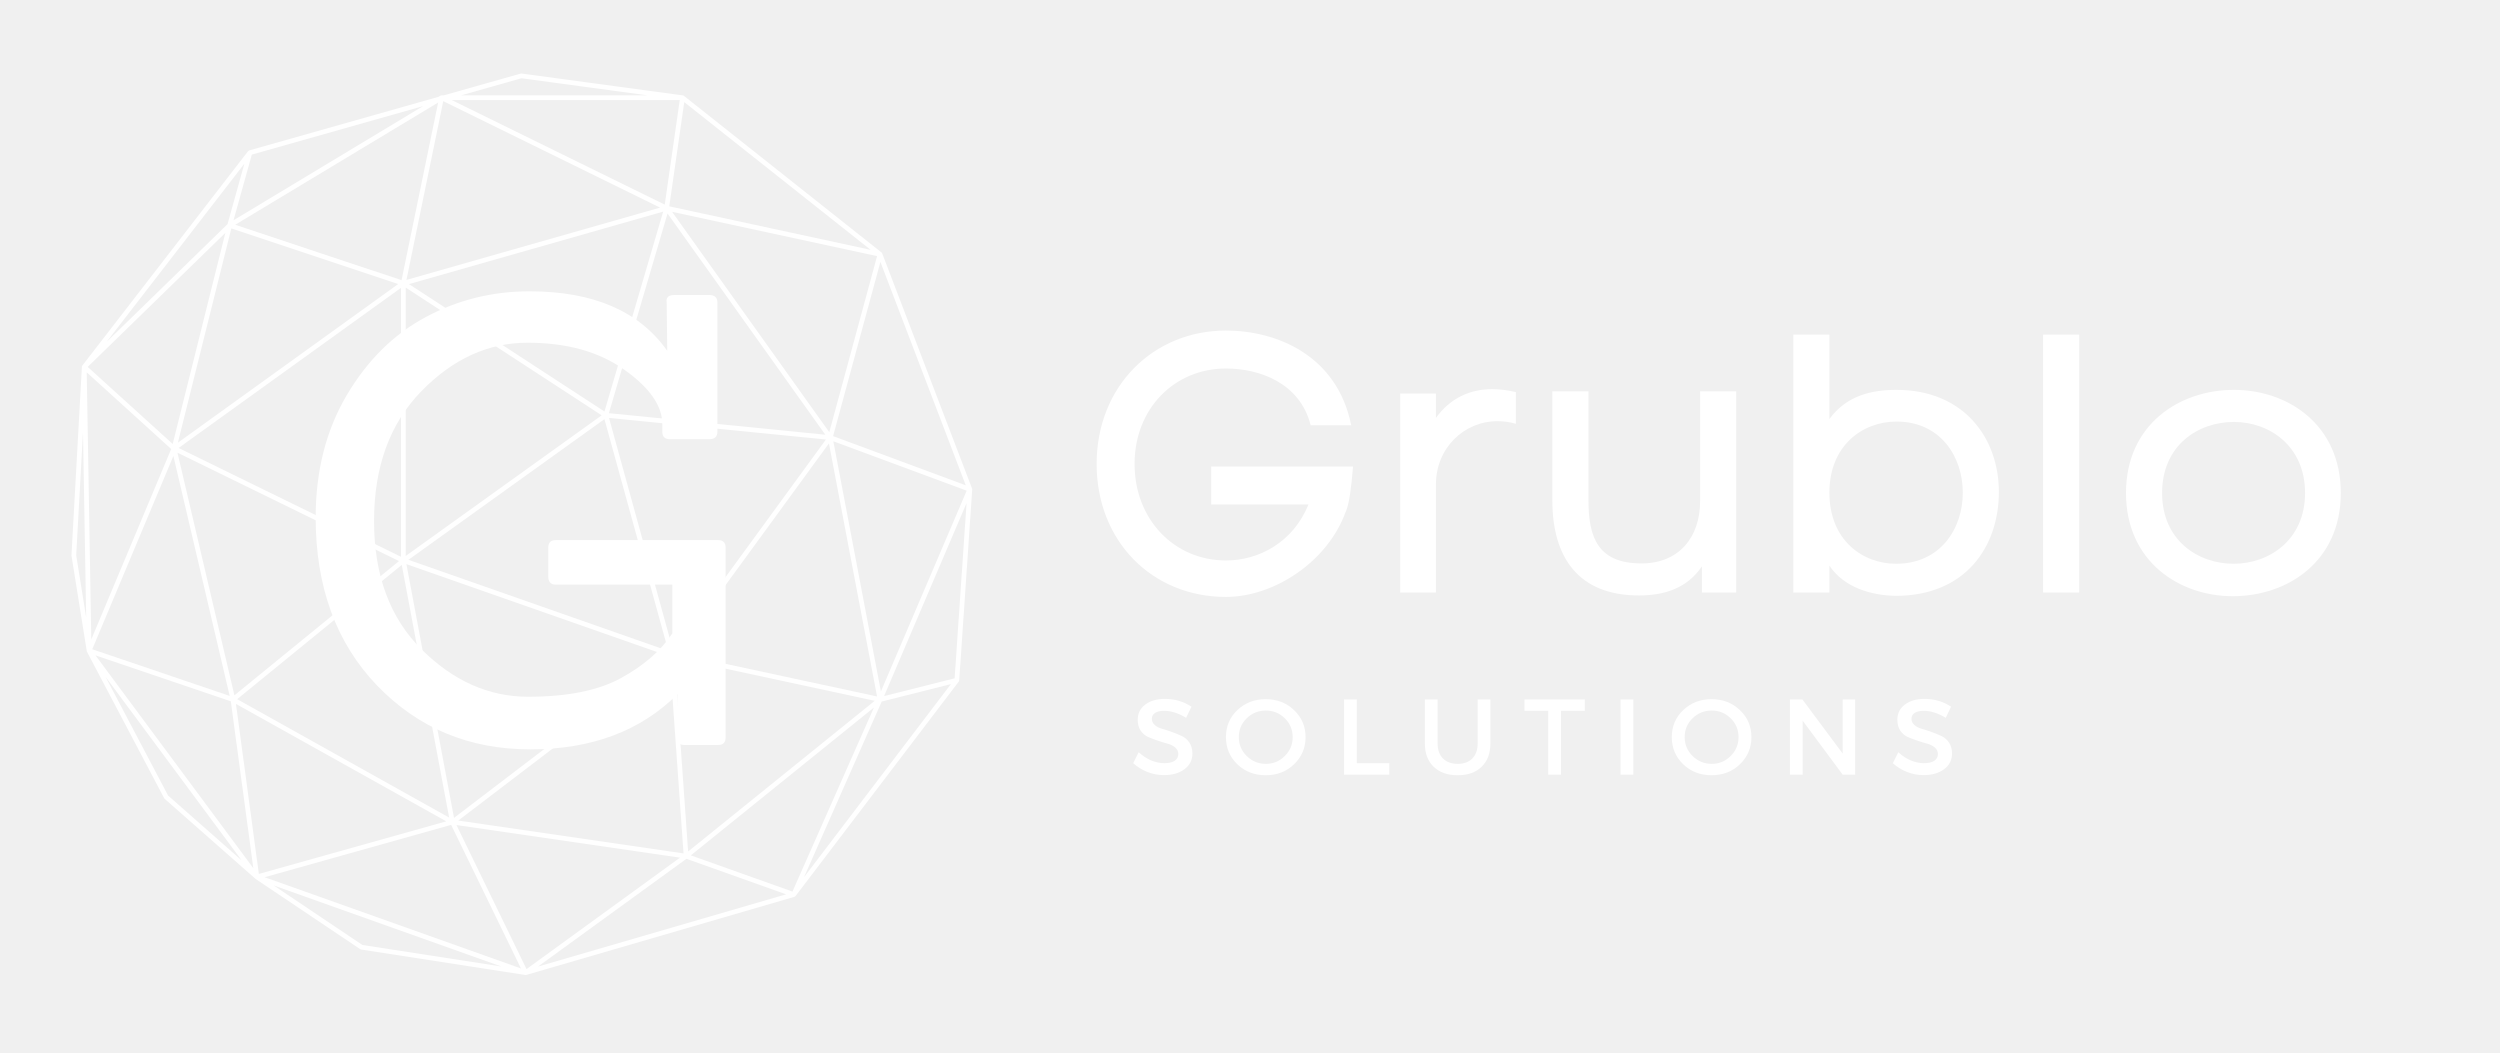
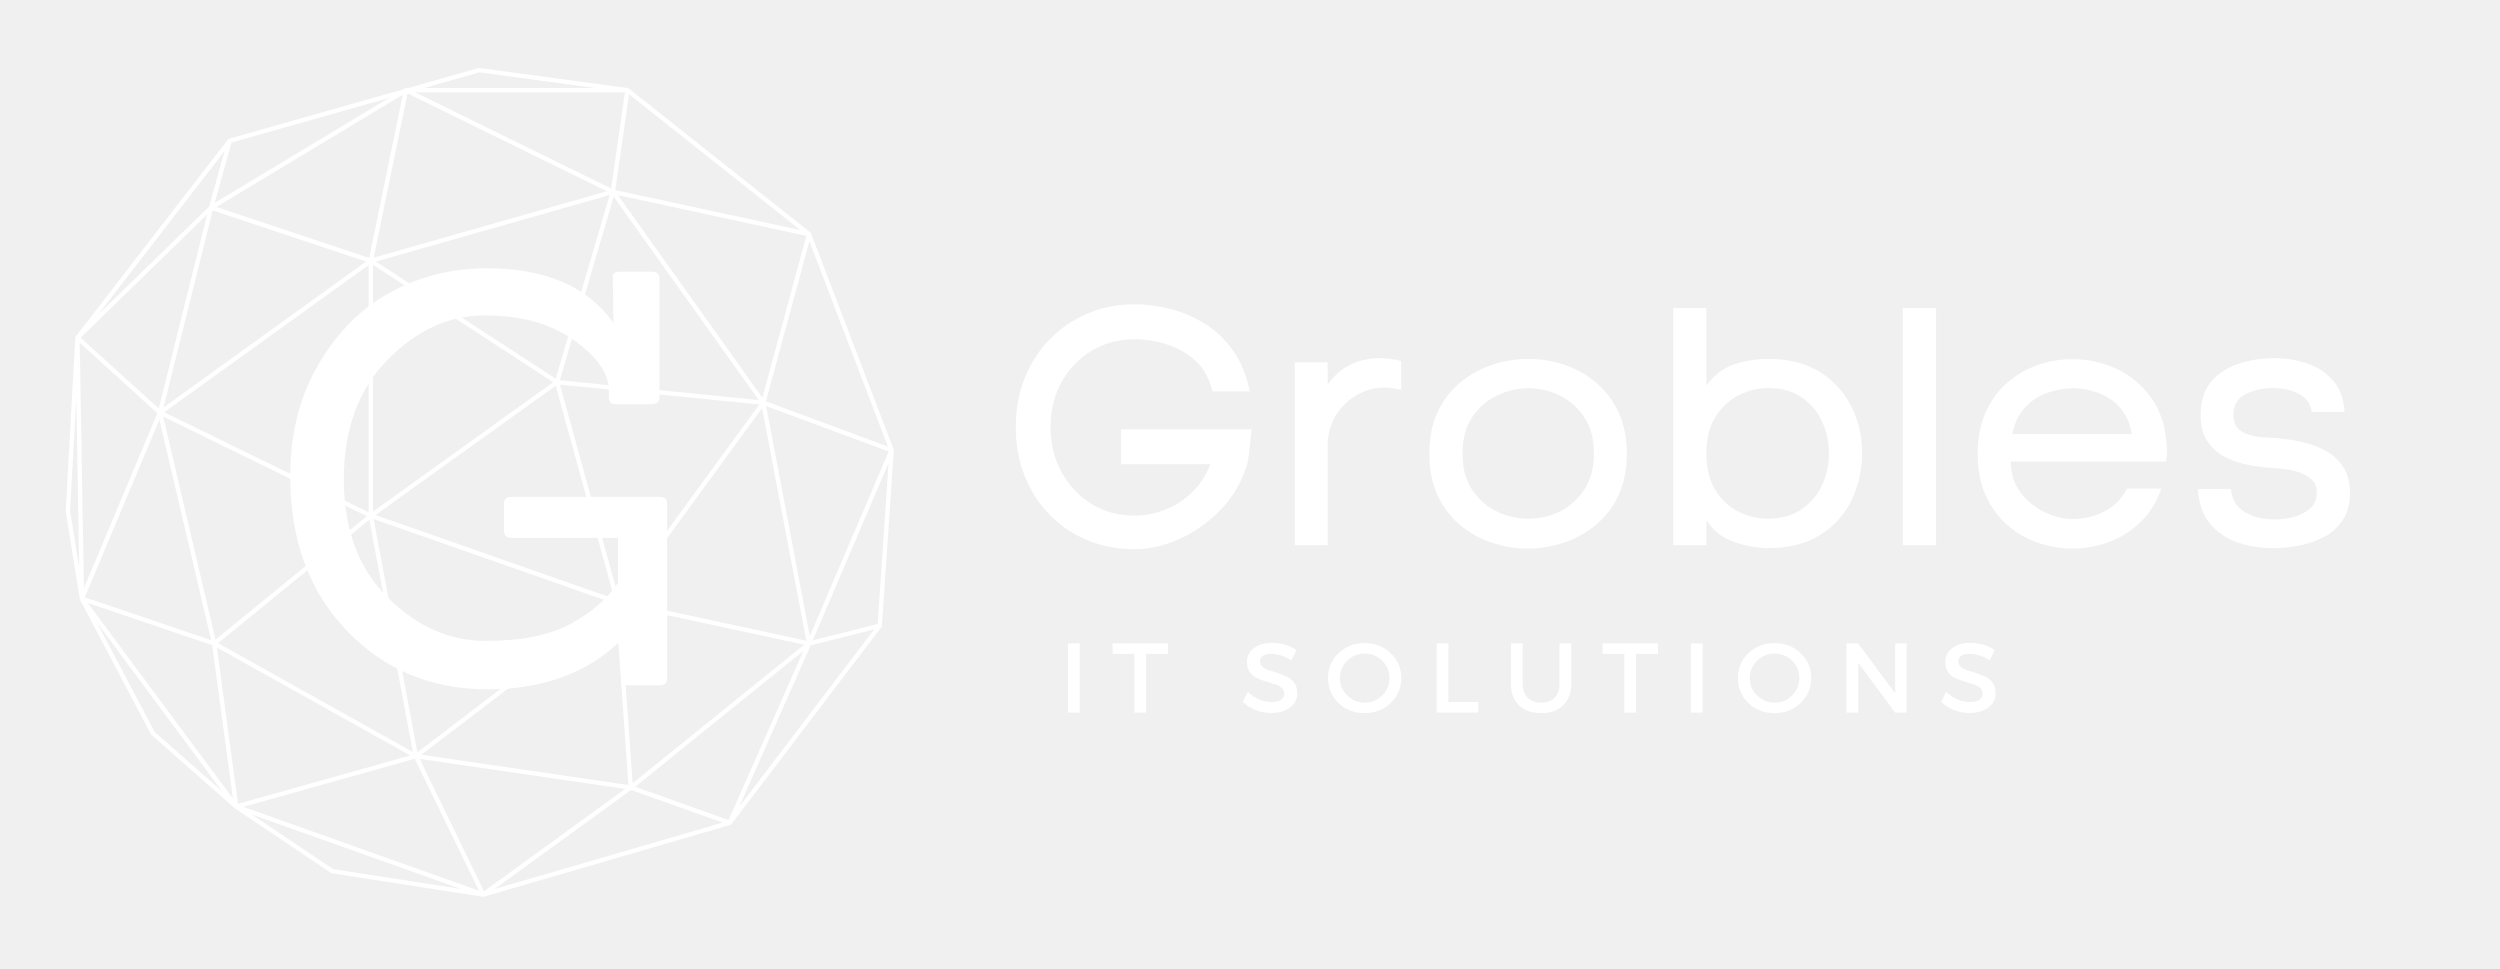
- <svg xmlns="http://www.w3.org/2000/svg" width="380" zoomAndPan="magnify" viewBox="0 0 285 120" height="160" preserveAspectRatio="xMidYMid meet" version="1.0">
+ <svg xmlns="http://www.w3.org/2000/svg" width="413" zoomAndPan="magnify" viewBox="0 0 309.75 120" height="160" preserveAspectRatio="xMidYMid meet" version="1.0">
  <defs>
    <g />
-     <clipPath id="efdd88f803">
-       <path d="M 8.121 8.379 L 110.871 8.379 L 110.871 111.129 L 8.121 111.129 Z M 8.121 8.379 " clip-rule="nonzero" />
+     <clipPath id="2269f7c401">
+       <path d="M 8.113 8.422 L 110.781 8.422 L 110.781 111.09 L 8.113 111.09 Z M 8.113 8.422 " clip-rule="nonzero" />
    </clipPath>
  </defs>
-   <g clip-path="url(#efdd88f803)">
-     <path fill="#ffffff" d="M 110.832 55.805 C 110.832 55.766 110.828 55.73 110.816 55.695 C 110.812 55.695 110.816 55.691 110.812 55.691 L 100.574 28.895 C 100.574 28.891 100.57 28.891 100.566 28.887 C 100.551 28.848 100.527 28.809 100.492 28.781 L 77.973 10.93 C 77.938 10.902 77.895 10.883 77.848 10.875 C 77.844 10.875 77.84 10.875 77.836 10.875 L 59.457 8.383 C 59.422 8.379 59.383 8.379 59.348 8.391 L 50.586 10.871 L 50.34 10.871 C 50.289 10.871 50.242 10.883 50.199 10.91 L 49.977 11.043 L 28.414 17.148 C 28.406 17.152 28.402 17.16 28.398 17.16 C 28.367 17.172 28.34 17.188 28.316 17.207 C 28.309 17.215 28.297 17.223 28.289 17.23 C 28.285 17.234 28.277 17.238 28.273 17.246 L 9.391 41.668 C 9.387 41.676 9.387 41.688 9.379 41.695 C 9.375 41.703 9.367 41.715 9.359 41.727 C 9.355 41.734 9.355 41.742 9.355 41.75 C 9.348 41.762 9.348 41.777 9.344 41.793 C 9.344 41.801 9.34 41.809 9.336 41.82 L 8.148 63.301 C 8.148 63.32 8.148 63.34 8.152 63.355 L 9.891 74.223 C 9.895 74.234 9.902 74.246 9.906 74.262 C 9.91 74.27 9.91 74.281 9.91 74.289 C 9.914 74.293 9.914 74.293 9.918 74.297 C 9.918 74.297 9.918 74.301 9.918 74.305 L 18.711 90.988 C 18.727 91.02 18.746 91.043 18.77 91.066 L 29.082 100.148 C 29.098 100.168 29.117 100.184 29.137 100.199 L 41.059 108.203 C 41.09 108.227 41.129 108.242 41.168 108.246 L 59.875 111.145 C 59.879 111.145 59.879 111.148 59.879 111.148 C 59.895 111.148 59.906 111.148 59.922 111.148 C 59.941 111.148 59.961 111.148 59.977 111.145 C 59.977 111.145 59.98 111.145 59.98 111.145 C 59.98 111.145 59.984 111.145 59.984 111.141 C 59.988 111.145 59.988 111.141 59.988 111.141 C 59.988 111.141 59.988 111.141 59.992 111.141 C 59.992 111.141 59.992 111.141 59.996 111.141 L 90.562 102.238 C 90.574 102.234 90.578 102.223 90.59 102.219 C 90.617 102.207 90.641 102.188 90.664 102.164 C 90.676 102.156 90.691 102.152 90.699 102.141 L 109.297 77.703 C 109.324 77.664 109.336 77.621 109.344 77.574 C 109.344 77.57 109.348 77.566 109.352 77.559 Z M 108.828 77.328 L 100.785 79.355 L 110.188 57.352 Z M 76.191 74.211 L 46.559 63.82 L 68.906 47.781 Z M 68.91 46.914 L 46.621 32.387 L 75.602 24.125 Z M 68.59 47.348 L 46.25 63.379 L 46.25 32.785 Z M 45.711 63.473 L 20.359 51.07 L 45.711 32.816 Z M 51.203 93.203 L 27.035 79.707 L 45.801 64.398 Z M 46.332 64.312 L 76.031 74.723 L 51.758 93.238 Z M 76.355 75.152 L 77.922 97.289 L 52.242 93.543 Z M 76.699 74.027 L 69.43 47.645 L 94.156 50.105 Z M 94.5 50.547 L 99.984 79.398 L 77.051 74.461 Z M 100.422 78.828 L 95 50.305 L 110.203 55.938 Z M 94.539 49.27 L 76.617 24.145 L 99.988 29.195 Z M 94.086 49.559 L 69.414 47.102 L 76.098 24.34 Z M 46.336 31.91 L 50.531 11.531 L 75.25 23.668 Z M 45.777 31.941 L 26.816 25.621 L 49.949 11.688 Z M 45.398 32.379 L 20.277 50.469 L 26.371 26.039 Z M 19.688 50.613 L 9.996 41.828 L 25.691 26.547 Z M 25.938 25.551 L 12.152 38.977 L 27.859 18.66 Z M 19.516 51.188 L 10.406 72.895 L 9.887 42.449 Z M 19.766 51.984 L 26.184 79.336 L 10.516 74.016 Z M 20.23 51.605 L 45.488 63.961 L 26.723 79.266 Z M 50.875 93.633 L 29.508 99.629 L 26.898 80.246 Z M 51.43 94.035 L 59.391 110.406 L 30.168 100.004 Z M 60.023 110.477 L 52.035 94.055 L 77.52 97.773 Z M 78.445 97.07 L 76.883 74.973 L 99.719 79.891 Z M 99.629 80.656 L 90.34 101.641 L 78.754 97.512 Z M 100.516 79.977 L 108.402 77.988 L 91.66 99.996 Z M 94.973 49.719 L 100.367 29.859 L 110.098 55.328 Z M 78.004 11.641 L 99.254 28.484 L 76.297 23.523 Z M 59.441 8.922 L 73.824 10.871 L 52.559 10.871 Z M 77.492 11.406 L 75.781 23.328 L 51.496 11.406 Z M 26.621 25.113 L 28.707 17.625 L 48.23 12.098 Z M 8.688 63.301 L 9.461 49.273 L 9.824 70.395 Z M 19.164 90.695 L 12.031 77.156 L 27.551 98.086 Z M 10.887 74.711 L 26.312 79.949 L 28.879 98.973 Z M 31.203 100.941 L 57.152 110.18 L 41.309 107.727 Z M 78.254 97.902 L 89.617 101.953 L 61.328 110.191 Z M 78.254 97.902 " fill-opacity="1" fill-rule="nonzero" />
-   </g>
  <g fill="#ffffff" fill-opacity="1">
-     <g transform="translate(123.2505, 67.54596)">
+     <g transform="translate(124.0879, 67.54507)">
      <g>
-         <path d="M 26.164 -19.066 L 30.785 -19.066 C 29.191 -27.047 22.262 -29.863 16.508 -29.863 C 8.23 -29.863 1.766 -23.52 1.766 -14.656 C 1.766 -5.84 8.105 0.504 16.508 0.504 C 21.965 0.504 28.098 -3.484 30.156 -9.199 L 30.156 -9.156 C 30.574 -10.164 30.785 -11.844 30.996 -14.363 L 14.824 -14.363 L 14.824 -10.039 L 25.914 -10.039 C 24.148 -5.672 20.203 -3.652 16.508 -3.652 C 10.625 -3.652 6.09 -8.316 6.09 -14.656 C 6.09 -20.957 10.625 -25.535 16.508 -25.535 C 20.328 -25.535 24.949 -23.898 26.164 -19.066 Z M 26.164 -19.066 " />
+         <path d="M 26.141 -19.047 C 25.754 -20.672 25.035 -21.953 23.984 -22.891 C 22.93 -23.828 21.738 -24.5 20.406 -24.906 C 19.082 -25.312 17.781 -25.516 16.5 -25.516 C 14.539 -25.516 12.773 -25.047 11.203 -24.109 C 9.641 -23.172 8.395 -21.883 7.469 -20.25 C 6.539 -18.613 6.078 -16.742 6.078 -14.641 C 6.078 -12.547 6.539 -10.664 7.469 -9 C 8.395 -7.332 9.641 -6.023 11.203 -5.078 C 12.773 -4.129 14.539 -3.656 16.5 -3.656 C 17.727 -3.656 18.945 -3.883 20.156 -4.344 C 21.375 -4.801 22.488 -5.5 23.5 -6.438 C 24.508 -7.375 25.305 -8.57 25.891 -10.031 L 14.812 -10.031 L 14.812 -14.359 L 30.969 -14.359 C 30.863 -13.098 30.754 -12.039 30.641 -11.188 C 30.523 -10.332 30.359 -9.656 30.141 -9.156 L 30.141 -9.188 C 29.461 -7.289 28.391 -5.613 26.922 -4.156 C 25.453 -2.695 23.801 -1.555 21.969 -0.734 C 20.133 0.086 18.312 0.5 16.5 0.5 C 14.395 0.5 12.445 0.129 10.656 -0.609 C 8.863 -1.348 7.301 -2.395 5.969 -3.75 C 4.645 -5.113 3.613 -6.719 2.875 -8.562 C 2.133 -10.406 1.766 -12.43 1.766 -14.641 C 1.766 -16.859 2.141 -18.895 2.891 -20.75 C 3.648 -22.613 4.703 -24.223 6.047 -25.578 C 7.391 -26.93 8.945 -27.977 10.719 -28.719 C 12.5 -29.469 14.426 -29.844 16.5 -29.844 C 17.926 -29.844 19.395 -29.648 20.906 -29.266 C 22.414 -28.891 23.844 -28.281 25.188 -27.438 C 26.531 -26.602 27.695 -25.492 28.688 -24.109 C 29.676 -22.723 30.367 -21.035 30.766 -19.047 Z M 26.141 -19.047 " />
      </g>
    </g>
  </g>
  <g fill="#ffffff" fill-opacity="1">
-     <g transform="translate(156.4725, 67.54596)">
+     <g transform="translate(157.2831, 67.54507)">
      <g>
-         <path d="M 7.223 -19.906 L 7.223 -22.68 L 3.148 -22.68 L 3.148 0 L 7.223 0 L 7.223 -12.305 C 7.223 -16.465 10.414 -19.531 14.238 -19.531 C 14.91 -19.531 15.625 -19.445 16.34 -19.234 L 16.34 -22.848 C 15.414 -23.059 14.531 -23.184 13.648 -23.184 C 11.129 -23.184 8.863 -22.176 7.223 -19.906 Z M 7.223 -19.906 " />
+         <path d="M 7.219 -19.891 C 8.031 -21.035 8.988 -21.867 10.094 -22.391 C 11.195 -22.91 12.379 -23.172 13.641 -23.172 C 14.086 -23.172 14.535 -23.141 14.984 -23.078 C 15.43 -23.023 15.879 -22.941 16.328 -22.828 L 16.328 -19.219 C 15.648 -19.414 14.953 -19.516 14.234 -19.516 C 12.973 -19.516 11.812 -19.195 10.75 -18.562 C 9.688 -17.938 8.832 -17.082 8.188 -16 C 7.539 -14.926 7.219 -13.691 7.219 -12.297 L 7.219 0 L 3.141 0 L 3.141 -22.656 L 7.219 -22.656 Z M 7.219 -19.891 " />
      </g>
    </g>
  </g>
  <g fill="#ffffff" fill-opacity="1">
-     <g transform="translate(174.1125, 67.54596)">
+     <g transform="translate(174.9089, 67.54507)">
      <g>
-         <path d="M 19.906 -2.98 L 19.906 0 L 23.812 0 L 23.812 -22.934 L 19.699 -22.934 L 19.699 -10.375 C 19.699 -6.383 17.348 -3.316 13.02 -3.316 C 8.062 -3.316 6.973 -6.258 6.973 -10.5 L 6.973 -22.934 L 2.855 -22.934 L 2.855 -10.5 C 2.855 -3.988 5.84 0.336 12.727 0.336 C 15.664 0.336 18.227 -0.504 19.906 -2.98 Z M 19.906 -2.98 " />
+         <path d="M 26.656 -11.328 C 26.656 -9.367 26.312 -7.656 25.625 -6.188 C 24.938 -4.719 24.004 -3.492 22.828 -2.516 C 21.648 -1.535 20.328 -0.801 18.859 -0.312 C 17.391 0.176 15.891 0.422 14.359 0.422 C 12.848 0.422 11.363 0.176 9.906 -0.312 C 8.445 -0.801 7.133 -1.535 5.969 -2.516 C 4.812 -3.492 3.891 -4.719 3.203 -6.188 C 2.523 -7.656 2.188 -9.367 2.188 -11.328 C 2.188 -13.285 2.523 -15 3.203 -16.469 C 3.891 -17.938 4.82 -19.16 6 -20.141 C 7.176 -21.117 8.5 -21.852 9.969 -22.344 C 11.438 -22.832 12.941 -23.078 14.484 -23.078 C 16.016 -23.078 17.5 -22.832 18.938 -22.344 C 20.383 -21.852 21.688 -21.117 22.844 -20.141 C 24.008 -19.16 24.938 -17.938 25.625 -16.469 C 26.312 -15 26.656 -13.285 26.656 -11.328 Z M 6.297 -11.328 C 6.297 -9.535 6.691 -8.047 7.484 -6.859 C 8.285 -5.672 9.305 -4.773 10.547 -4.172 C 11.797 -3.578 13.094 -3.281 14.438 -3.281 C 15.812 -3.281 17.113 -3.578 18.344 -4.172 C 19.57 -4.773 20.582 -5.676 21.375 -6.875 C 22.176 -8.082 22.578 -9.566 22.578 -11.328 C 22.578 -13.117 22.188 -14.613 21.406 -15.812 C 20.625 -17.02 19.609 -17.926 18.359 -18.531 C 17.117 -19.133 15.828 -19.438 14.484 -19.438 C 13.109 -19.438 11.797 -19.133 10.547 -18.531 C 9.305 -17.926 8.285 -17.031 7.484 -15.844 C 6.691 -14.656 6.297 -13.148 6.297 -11.328 Z M 6.297 -11.328 " />
      </g>
    </g>
  </g>
  <g fill="#ffffff" fill-opacity="1">
-     <g transform="translate(201.1605, 67.54596)">
+     <g transform="translate(204.0333, 67.54507)">
      <g>
-         <path d="M 7.391 -19.781 L 7.391 -29.398 L 3.277 -29.398 L 3.277 0 L 7.391 0 L 7.391 -3.066 C 9.031 -0.59 12.137 0.336 14.953 0.379 C 22.891 0.379 26.711 -5.207 26.711 -11.465 C 26.711 -17.598 22.723 -23.102 15.035 -23.102 C 12.223 -23.102 9.367 -22.469 7.391 -19.781 Z M 7.391 -11.383 C 7.391 -16.801 11.215 -19.488 15.035 -19.488 C 20.074 -19.488 22.598 -15.457 22.598 -11.383 C 22.598 -7.266 20.035 -3.277 14.992 -3.277 C 11.215 -3.277 7.391 -5.922 7.391 -11.383 Z M 7.391 -11.383 " />
+         <path d="M 7.391 -19.766 C 8.367 -21.109 9.535 -21.992 10.891 -22.422 C 12.242 -22.859 13.625 -23.078 15.031 -23.078 C 17.602 -23.078 19.75 -22.531 21.469 -21.438 C 23.188 -20.352 24.484 -18.926 25.359 -17.156 C 26.242 -15.395 26.688 -13.492 26.688 -11.453 C 26.688 -9.391 26.258 -7.453 25.406 -5.641 C 24.551 -3.836 23.254 -2.383 21.516 -1.281 C 19.785 -0.176 17.594 0.375 14.938 0.375 C 13.539 0.344 12.133 0.07 10.719 -0.438 C 9.312 -0.957 8.203 -1.832 7.391 -3.062 L 7.391 0 L 3.281 0 L 3.281 -29.375 L 7.391 -29.375 Z M 7.391 -11.375 C 7.391 -9.551 7.758 -8.035 8.5 -6.828 C 9.238 -5.629 10.188 -4.738 11.344 -4.156 C 12.508 -3.57 13.723 -3.281 14.984 -3.281 C 16.66 -3.281 18.066 -3.672 19.203 -4.453 C 20.336 -5.234 21.18 -6.238 21.734 -7.469 C 22.297 -8.695 22.578 -10 22.578 -11.375 C 22.578 -12.75 22.297 -14.051 21.734 -15.281 C 21.18 -16.508 20.344 -17.516 19.219 -18.297 C 18.102 -19.078 16.707 -19.469 15.031 -19.469 C 13.77 -19.469 12.551 -19.164 11.375 -18.562 C 10.195 -17.969 9.238 -17.07 8.5 -15.875 C 7.758 -14.688 7.391 -13.188 7.391 -11.375 Z M 7.391 -11.375 " />
      </g>
    </g>
-     <g transform="translate(229.7625, 67.54596)">
+     <g transform="translate(232.6123, 67.54507)">
      <g>
-         <path d="M 3.148 0 L 7.266 0 L 7.266 -29.398 L 3.148 -29.398 Z M 3.148 0 " />
+         <path d="M 3.141 0 L 3.141 -29.375 L 7.266 -29.375 L 7.266 0 Z M 3.141 0 " />
      </g>
    </g>
-     <g transform="translate(240.1785, 67.54596)">
+     <g transform="translate(243.0199, 67.54507)">
      <g>
-         <path d="M 26.672 -11.34 C 26.672 -19.152 20.621 -23.102 14.488 -23.102 C 8.316 -23.102 2.184 -19.195 2.184 -11.34 C 2.184 -3.527 8.273 0.422 14.363 0.422 C 20.539 0.422 26.672 -3.484 26.672 -11.34 Z M 6.301 -11.34 C 6.301 -16.758 10.375 -19.445 14.488 -19.445 C 18.523 -19.445 22.598 -16.715 22.598 -11.34 C 22.598 -6.008 18.523 -3.277 14.449 -3.277 C 10.375 -3.277 6.301 -5.965 6.301 -11.34 Z M 6.301 -11.34 " />
+         <path d="M 25.438 -12.344 C 25.457 -12.227 25.469 -12.113 25.469 -12 C 25.469 -11.883 25.469 -11.758 25.469 -11.625 C 25.469 -11.176 25.426 -10.754 25.344 -10.359 L 6.125 -10.359 C 6.125 -8.879 6.52 -7.609 7.312 -6.547 C 8.113 -5.484 9.109 -4.664 10.297 -4.094 C 11.492 -3.52 12.648 -3.234 13.766 -3.234 C 15.16 -3.234 16.469 -3.539 17.688 -4.156 C 18.906 -4.77 19.848 -5.723 20.516 -7.016 L 24.766 -7.016 C 24.203 -5.359 23.348 -3.977 22.203 -2.875 C 21.055 -1.77 19.75 -0.941 18.281 -0.391 C 16.812 0.148 15.289 0.422 13.719 0.422 C 12.27 0.422 10.844 0.176 9.438 -0.312 C 8.039 -0.801 6.781 -1.535 5.656 -2.516 C 4.539 -3.492 3.656 -4.719 3 -6.188 C 2.344 -7.656 2.016 -9.367 2.016 -11.328 C 2.016 -13.285 2.344 -14.992 3 -16.453 C 3.656 -17.91 4.539 -19.129 5.656 -20.109 C 6.781 -21.086 8.039 -21.82 9.438 -22.312 C 10.844 -22.801 12.301 -23.047 13.812 -23.047 C 15.688 -23.047 17.484 -22.645 19.203 -21.844 C 20.922 -21.051 22.352 -19.863 23.5 -18.281 C 24.645 -16.695 25.289 -14.719 25.438 -12.344 Z M 21.109 -13.766 C 20.859 -15.141 20.363 -16.238 19.625 -17.062 C 18.883 -17.883 18 -18.484 16.969 -18.859 C 15.945 -19.242 14.895 -19.438 13.812 -19.438 C 12.719 -19.438 11.645 -19.242 10.594 -18.859 C 9.539 -18.484 8.629 -17.875 7.859 -17.031 C 7.098 -16.195 6.578 -15.109 6.297 -13.766 Z M 21.109 -13.766 " />
      </g>
    </g>
  </g>
  <g fill="#ffffff" fill-opacity="1">
-     <g transform="translate(128.8731, 88.31486)">
+     <g transform="translate(270.7175, 67.54507)">
+       <g>
+         <path d="M 6 -16.156 C 6 -15.457 6.172 -14.91 6.516 -14.516 C 6.867 -14.129 7.328 -13.852 7.891 -13.688 C 8.453 -13.52 9.031 -13.41 9.625 -13.359 C 10.227 -13.316 10.785 -13.285 11.297 -13.266 C 12.359 -13.18 13.426 -13.02 14.5 -12.781 C 15.57 -12.539 16.555 -12.176 17.453 -11.688 C 18.348 -11.195 19.066 -10.523 19.609 -9.672 C 20.16 -8.816 20.438 -7.75 20.438 -6.469 C 20.438 -5.145 20.148 -4.039 19.578 -3.156 C 19.004 -2.281 18.25 -1.582 17.312 -1.062 C 16.375 -0.551 15.344 -0.188 14.219 0.031 C 13.102 0.258 12.016 0.375 10.953 0.375 C 9.391 0.375 7.914 0.141 6.531 -0.328 C 5.145 -0.805 4.004 -1.582 3.109 -2.656 C 2.211 -3.738 1.707 -5.176 1.594 -6.969 L 5.703 -6.969 C 5.785 -5.707 6.344 -4.758 7.375 -4.125 C 8.414 -3.5 9.633 -3.188 11.031 -3.188 C 11.738 -3.188 12.492 -3.273 13.297 -3.453 C 14.109 -3.641 14.816 -3.977 15.422 -4.469 C 16.023 -4.957 16.328 -5.648 16.328 -6.547 C 16.328 -7.191 16.133 -7.703 15.75 -8.078 C 15.375 -8.453 14.895 -8.742 14.312 -8.953 C 13.727 -9.172 13.125 -9.32 12.5 -9.406 C 11.883 -9.488 11.328 -9.539 10.828 -9.562 C 9.816 -9.625 8.785 -9.758 7.734 -9.969 C 6.691 -10.176 5.727 -10.516 4.844 -10.984 C 3.969 -11.461 3.266 -12.113 2.734 -12.938 C 2.203 -13.77 1.938 -14.816 1.938 -16.078 C 1.938 -17.836 2.379 -19.234 3.266 -20.266 C 4.16 -21.305 5.305 -22.051 6.703 -22.5 C 8.109 -22.945 9.539 -23.172 11 -23.172 C 12.508 -23.172 13.906 -22.945 15.188 -22.5 C 16.477 -22.051 17.539 -21.336 18.375 -20.359 C 19.219 -19.379 19.68 -18.094 19.766 -16.5 L 15.703 -16.5 C 15.586 -17.5 15.062 -18.242 14.125 -18.734 C 13.188 -19.223 12.102 -19.469 10.875 -19.469 C 9.613 -19.469 8.484 -19.207 7.484 -18.688 C 6.492 -18.176 6 -17.332 6 -16.156 Z M 6 -16.156 " />
+       </g>
+     </g>
+   </g>
+   <g fill="#ffffff" fill-opacity="1">
+     <g transform="translate(131.2047, 88.29202)">
+       <g>
+         <path d="M 2.578 0 L 1.125 0 L 1.125 -8.578 L 2.578 -8.578 Z M 2.578 0 " />
+       </g>
+     </g>
+   </g>
+   <g fill="#ffffff" fill-opacity="1">
+     <g transform="translate(137.7424, 88.29202)">
+       <g>
+         <path d="M 6.984 -7.281 L 4.266 -7.281 L 4.266 0 L 2.812 0 L 2.812 -7.281 L 0.109 -7.281 L 0.109 -8.578 L 6.984 -8.578 Z M 6.984 -7.281 " />
+       </g>
+     </g>
+   </g>
+   <g fill="#ffffff" fill-opacity="1">
+     <g transform="translate(147.6696, 88.29202)">
+       <g />
+     </g>
+   </g>
+   <g fill="#ffffff" fill-opacity="1">
+     <g transform="translate(153.669, 88.29202)">
      <g>
        <path d="M 3.938 -8.641 C 5.051 -8.641 6.055 -8.344 6.953 -7.75 L 6.344 -6.484 C 5.469 -7.016 4.629 -7.281 3.828 -7.281 C 3.398 -7.281 3.062 -7.203 2.812 -7.047 C 2.562 -6.891 2.438 -6.664 2.438 -6.375 C 2.438 -6.094 2.551 -5.852 2.781 -5.656 C 3.008 -5.457 3.297 -5.312 3.641 -5.219 C 3.984 -5.125 4.352 -5.004 4.75 -4.859 C 5.156 -4.711 5.523 -4.562 5.859 -4.406 C 6.203 -4.25 6.488 -4 6.719 -3.656 C 6.945 -3.312 7.062 -2.898 7.062 -2.422 C 7.062 -1.672 6.758 -1.07 6.156 -0.625 C 5.551 -0.176 4.773 0.047 3.828 0.047 C 3.172 0.047 2.535 -0.07 1.922 -0.312 C 1.305 -0.562 0.77 -0.895 0.312 -1.312 L 0.938 -2.562 C 1.375 -2.156 1.848 -1.844 2.359 -1.625 C 2.879 -1.414 3.375 -1.312 3.844 -1.312 C 4.352 -1.312 4.75 -1.398 5.031 -1.578 C 5.312 -1.766 5.453 -2.023 5.453 -2.359 C 5.453 -2.648 5.336 -2.895 5.109 -3.094 C 4.879 -3.289 4.594 -3.438 4.25 -3.531 C 3.906 -3.625 3.531 -3.738 3.125 -3.875 C 2.727 -4.008 2.359 -4.148 2.016 -4.297 C 1.672 -4.453 1.383 -4.695 1.156 -5.031 C 0.938 -5.363 0.828 -5.77 0.828 -6.25 C 0.828 -6.977 1.109 -7.555 1.672 -7.984 C 2.242 -8.422 3 -8.641 3.938 -8.641 Z M 3.938 -8.641 " />
      </g>
    </g>
  </g>
  <g fill="#ffffff" fill-opacity="1">
-     <g transform="translate(139.3349, 88.31486)">
+     <g transform="translate(164.1224, 88.29202)">
      <g>
        <path d="M 1.719 -7.359 C 2.594 -8.191 3.672 -8.609 4.953 -8.609 C 6.242 -8.609 7.32 -8.191 8.188 -7.359 C 9.062 -6.535 9.5 -5.508 9.5 -4.281 C 9.5 -3.062 9.062 -2.031 8.188 -1.188 C 7.32 -0.352 6.242 0.062 4.953 0.062 C 3.672 0.062 2.594 -0.352 1.719 -1.188 C 0.852 -2.031 0.422 -3.062 0.422 -4.281 C 0.422 -5.508 0.852 -6.535 1.719 -7.359 Z M 4.969 -7.312 C 4.125 -7.312 3.398 -7.02 2.797 -6.438 C 2.191 -5.852 1.891 -5.133 1.891 -4.281 C 1.891 -3.438 2.191 -2.719 2.797 -2.125 C 3.41 -1.531 4.133 -1.234 4.969 -1.234 C 5.812 -1.234 6.531 -1.531 7.125 -2.125 C 7.727 -2.719 8.031 -3.438 8.031 -4.281 C 8.031 -5.133 7.727 -5.852 7.125 -6.438 C 6.531 -7.02 5.812 -7.312 4.969 -7.312 Z M 4.969 -7.312 " />
      </g>
    </g>
  </g>
  <g fill="#ffffff" fill-opacity="1">
-     <g transform="translate(152.0989, 88.31486)">
+     <g transform="translate(176.8762, 88.29202)">
      <g>
        <path d="M 2.578 -1.312 L 6.281 -1.312 L 6.281 0 L 1.125 0 L 1.125 -8.578 L 2.578 -8.578 Z M 2.578 -1.312 " />
      </g>
    </g>
  </g>
  <g fill="#ffffff" fill-opacity="1">
-     <g transform="translate(161.4831, 88.31486)">
+     <g transform="translate(186.2527, 88.29202)">
      <g>
        <path d="M 8.422 -8.578 L 8.422 -3.547 C 8.422 -2.43 8.086 -1.551 7.422 -0.906 C 6.766 -0.258 5.852 0.062 4.688 0.062 C 3.531 0.062 2.617 -0.258 1.953 -0.906 C 1.285 -1.551 0.953 -2.43 0.953 -3.547 L 0.953 -8.578 L 2.406 -8.578 L 2.406 -3.547 C 2.406 -2.828 2.609 -2.258 3.016 -1.844 C 3.43 -1.438 3.992 -1.234 4.703 -1.234 C 5.398 -1.234 5.953 -1.438 6.359 -1.844 C 6.766 -2.258 6.969 -2.828 6.969 -3.547 L 6.969 -8.578 Z M 8.422 -8.578 " />
      </g>
    </g>
  </g>
  <g fill="#ffffff" fill-opacity="1">
-     <g transform="translate(173.6838, 88.31486)">
+     <g transform="translate(198.4437, 88.29202)">
      <g>
        <path d="M 6.984 -7.281 L 4.266 -7.281 L 4.266 0 L 2.812 0 L 2.812 -7.281 L 0.109 -7.281 L 0.109 -8.578 L 6.984 -8.578 Z M 6.984 -7.281 " />
      </g>
    </g>
  </g>
  <g fill="#ffffff" fill-opacity="1">
-     <g transform="translate(183.619, 88.31486)">
+     <g transform="translate(208.3709, 88.29202)">
      <g>
        <path d="M 2.578 0 L 1.125 0 L 1.125 -8.578 L 2.578 -8.578 Z M 2.578 0 " />
      </g>
    </g>
  </g>
  <g fill="#ffffff" fill-opacity="1">
-     <g transform="translate(190.1621, 88.31486)">
+     <g transform="translate(214.9086, 88.29202)">
      <g>
        <path d="M 1.719 -7.359 C 2.594 -8.191 3.672 -8.609 4.953 -8.609 C 6.242 -8.609 7.32 -8.191 8.188 -7.359 C 9.062 -6.535 9.5 -5.508 9.5 -4.281 C 9.5 -3.062 9.062 -2.031 8.188 -1.188 C 7.32 -0.352 6.242 0.062 4.953 0.062 C 3.672 0.062 2.594 -0.352 1.719 -1.188 C 0.852 -2.031 0.422 -3.062 0.422 -4.281 C 0.422 -5.508 0.852 -6.535 1.719 -7.359 Z M 4.969 -7.312 C 4.125 -7.312 3.398 -7.02 2.797 -6.438 C 2.191 -5.852 1.891 -5.133 1.891 -4.281 C 1.891 -3.438 2.191 -2.719 2.797 -2.125 C 3.41 -1.531 4.133 -1.234 4.969 -1.234 C 5.812 -1.234 6.531 -1.531 7.125 -2.125 C 7.727 -2.719 8.031 -3.438 8.031 -4.281 C 8.031 -5.133 7.727 -5.852 7.125 -6.438 C 6.531 -7.02 5.812 -7.312 4.969 -7.312 Z M 4.969 -7.312 " />
      </g>
    </g>
  </g>
  <g fill="#ffffff" fill-opacity="1">
-     <g transform="translate(202.9261, 88.31486)">
+     <g transform="translate(227.6624, 88.29202)">
      <g>
        <path d="M 8.562 0 L 7.141 0 L 2.578 -6.156 L 2.578 0 L 1.125 0 L 1.125 -8.578 L 2.547 -8.578 L 7.141 -2.406 L 7.141 -8.578 L 8.562 -8.578 Z M 8.562 0 " />
      </g>
    </g>
  </g>
  <g fill="#ffffff" fill-opacity="1">
-     <g transform="translate(215.4698, 88.31486)">
+     <g transform="translate(240.1959, 88.29202)">
      <g>
        <path d="M 3.938 -8.641 C 5.051 -8.641 6.055 -8.344 6.953 -7.75 L 6.344 -6.484 C 5.469 -7.016 4.629 -7.281 3.828 -7.281 C 3.398 -7.281 3.062 -7.203 2.812 -7.047 C 2.562 -6.891 2.438 -6.664 2.438 -6.375 C 2.438 -6.094 2.551 -5.852 2.781 -5.656 C 3.008 -5.457 3.297 -5.312 3.641 -5.219 C 3.984 -5.125 4.352 -5.004 4.75 -4.859 C 5.156 -4.711 5.523 -4.562 5.859 -4.406 C 6.203 -4.25 6.488 -4 6.719 -3.656 C 6.945 -3.312 7.062 -2.898 7.062 -2.422 C 7.062 -1.672 6.758 -1.07 6.156 -0.625 C 5.551 -0.176 4.773 0.047 3.828 0.047 C 3.172 0.047 2.535 -0.07 1.922 -0.312 C 1.305 -0.562 0.77 -0.895 0.312 -1.312 L 0.938 -2.562 C 1.375 -2.156 1.848 -1.844 2.359 -1.625 C 2.879 -1.414 3.375 -1.312 3.844 -1.312 C 4.352 -1.312 4.75 -1.398 5.031 -1.578 C 5.312 -1.766 5.453 -2.023 5.453 -2.359 C 5.453 -2.648 5.336 -2.895 5.109 -3.094 C 4.879 -3.289 4.594 -3.438 4.25 -3.531 C 3.906 -3.625 3.531 -3.738 3.125 -3.875 C 2.727 -4.008 2.359 -4.148 2.016 -4.297 C 1.672 -4.453 1.383 -4.695 1.156 -5.031 C 0.938 -5.363 0.828 -5.77 0.828 -6.25 C 0.828 -6.977 1.109 -7.555 1.672 -7.984 C 2.242 -8.422 3 -8.641 3.938 -8.641 Z M 3.938 -8.641 " />
      </g>
    </g>
  </g>
+   <g clip-path="url(#2269f7c401)">
+     <path fill="#ffffff" d="M 110.742 55.809 C 110.746 55.77 110.738 55.734 110.727 55.699 C 110.723 55.699 110.727 55.695 110.723 55.691 L 100.492 28.922 C 100.492 28.918 100.488 28.914 100.488 28.91 C 100.469 28.871 100.445 28.832 100.41 28.805 L 77.91 10.969 C 77.875 10.941 77.832 10.922 77.785 10.914 C 77.781 10.914 77.777 10.914 77.773 10.914 L 59.41 8.422 C 59.375 8.418 59.336 8.422 59.301 8.43 L 50.547 10.91 L 50.297 10.91 C 50.246 10.91 50.199 10.926 50.16 10.949 L 49.938 11.082 L 28.391 17.184 C 28.383 17.188 28.379 17.191 28.375 17.195 C 28.344 17.207 28.32 17.223 28.293 17.242 C 28.285 17.25 28.273 17.258 28.266 17.266 C 28.262 17.27 28.258 17.273 28.25 17.277 L 9.387 41.684 C 9.379 41.691 9.379 41.699 9.371 41.707 C 9.367 41.719 9.359 41.73 9.352 41.742 C 9.352 41.75 9.348 41.758 9.348 41.766 C 9.34 41.777 9.34 41.793 9.336 41.809 C 9.336 41.816 9.332 41.824 9.328 41.832 L 8.141 63.297 C 8.141 63.316 8.141 63.336 8.145 63.355 L 9.883 74.211 C 9.887 74.223 9.895 74.234 9.898 74.25 C 9.902 74.258 9.898 74.27 9.902 74.277 C 9.906 74.281 9.906 74.281 9.91 74.285 C 9.91 74.285 9.91 74.289 9.91 74.293 L 18.695 90.965 C 18.711 90.992 18.73 91.02 18.754 91.039 L 29.059 100.117 C 29.074 100.137 29.094 100.152 29.113 100.164 L 41.027 108.168 C 41.059 108.188 41.094 108.203 41.137 108.207 L 59.824 111.105 L 59.828 111.105 C 59.828 111.105 59.828 111.105 59.832 111.105 C 59.844 111.109 59.859 111.109 59.875 111.109 C 59.891 111.109 59.91 111.105 59.93 111.102 C 59.93 111.102 59.93 111.102 59.934 111.102 C 59.934 111.102 59.934 111.102 59.938 111.102 L 59.941 111.102 C 59.941 111.102 59.941 111.098 59.941 111.098 C 59.941 111.102 59.945 111.098 59.945 111.098 L 90.488 102.203 C 90.5 102.199 90.508 102.188 90.516 102.184 C 90.547 102.172 90.57 102.152 90.594 102.133 C 90.602 102.121 90.617 102.121 90.625 102.109 L 109.207 77.688 C 109.238 77.648 109.25 77.605 109.254 77.559 C 109.258 77.555 109.262 77.551 109.262 77.547 Z M 108.738 77.316 L 100.703 79.34 L 110.098 57.355 Z M 76.129 74.199 L 46.52 63.816 L 68.852 47.789 Z M 68.855 46.926 L 46.582 32.41 L 75.539 24.156 Z M 68.535 47.359 L 46.215 63.379 L 46.215 32.809 Z M 45.676 63.469 L 20.344 51.078 L 45.676 32.84 Z M 51.16 93.176 L 27.012 79.691 L 45.762 64.395 Z M 46.293 64.309 L 75.969 74.711 L 51.715 93.211 Z M 76.293 75.141 L 77.859 97.262 L 52.199 93.516 Z M 76.637 74.016 L 69.375 47.652 L 94.078 50.113 Z M 94.422 50.555 L 99.902 79.383 L 76.988 74.449 Z M 100.34 78.816 L 94.926 50.312 L 110.113 55.941 Z M 94.461 49.277 L 76.555 24.172 L 99.91 29.219 Z M 94.012 49.57 L 69.359 47.113 L 76.035 24.367 Z M 46.297 31.934 L 50.492 11.57 L 75.191 23.695 Z M 45.742 31.965 L 26.797 25.648 L 49.91 11.727 Z M 45.363 32.402 L 20.262 50.477 L 26.348 26.066 Z M 19.672 50.621 L 9.988 41.84 L 25.668 26.574 Z M 25.918 25.578 L 12.145 38.992 L 27.836 18.695 Z M 19.5 51.195 L 10.395 72.883 L 9.879 42.465 Z M 19.75 51.992 L 26.164 79.324 L 10.508 74.008 Z M 20.215 51.613 L 45.449 63.957 L 26.699 79.25 Z M 50.832 93.605 L 29.484 99.598 L 26.875 80.227 Z M 51.387 94.008 L 59.344 110.367 L 30.145 99.969 Z M 59.973 110.434 L 51.996 94.027 L 77.457 97.742 Z M 78.383 97.043 L 76.82 74.961 L 99.637 79.875 Z M 99.547 80.637 L 90.27 101.609 L 78.691 97.48 Z M 100.438 79.961 L 108.316 77.973 L 91.586 99.965 Z M 94.895 49.727 L 100.285 29.883 L 110.012 55.332 Z M 77.938 11.68 L 99.172 28.512 L 76.234 23.555 Z M 59.395 8.961 L 73.766 10.91 L 52.516 10.91 Z M 77.43 11.445 L 75.719 23.359 L 51.453 11.445 Z M 26.598 25.141 L 28.684 17.66 L 48.191 12.137 Z M 8.68 63.297 L 9.457 49.285 L 9.816 70.387 Z M 19.148 90.672 L 12.02 77.141 L 27.527 98.055 Z M 10.875 74.699 L 26.293 79.934 L 28.855 98.941 Z M 31.18 100.906 L 57.109 110.141 L 41.277 107.688 Z M 78.191 97.875 L 89.543 101.922 L 61.277 110.152 Z M 78.191 97.875 " fill-opacity="1" fill-rule="nonzero" />
+   </g>
  <g fill="#ffffff" fill-opacity="1">
-     <g transform="translate(32.56421, 84.92891)">
+     <g transform="translate(32.53795, 84.90881)">
      <g>
-         <path d="M 49.297 0 L 45.5 0 C 44.883 0 44.578 -0.285 44.578 -0.859 L 44.656 -5.781 C 40.457 -1.594 34.867 0.5 27.891 0.5 C 20.922 0.5 15.098 -1.926 10.422 -6.781 C 5.754 -11.645 3.422 -18.031 3.422 -25.938 C 3.422 -31.219 4.598 -35.859 6.953 -39.859 C 9.316 -43.859 12.32 -46.832 15.969 -48.781 C 19.613 -50.738 23.555 -51.719 27.797 -51.719 C 35.078 -51.719 40.312 -49.457 43.5 -44.938 L 43.438 -50.438 C 43.344 -51.008 43.629 -51.297 44.297 -51.297 L 48.297 -51.297 C 48.91 -51.297 49.219 -51.008 49.219 -50.438 L 49.219 -35.719 C 49.219 -35.145 48.91 -34.859 48.297 -34.859 L 43.797 -34.859 C 43.223 -34.859 42.938 -35.145 42.938 -35.719 L 42.938 -36.578 C 42.938 -38.672 41.492 -40.738 38.609 -42.781 C 35.734 -44.832 32.055 -45.859 27.578 -45.859 C 23.098 -45.859 19.062 -44.016 15.469 -40.328 C 11.875 -36.641 10.078 -31.707 10.078 -25.531 C 10.078 -19.363 11.883 -14.484 15.5 -10.891 C 19.125 -7.297 23.172 -5.5 27.641 -5.5 C 32.117 -5.5 35.656 -6.211 38.25 -7.641 C 40.844 -9.066 42.785 -10.758 44.078 -12.719 L 44.078 -18.281 L 30.797 -18.281 C 30.223 -18.281 29.938 -18.594 29.938 -19.219 L 29.938 -22.5 C 29.938 -23.07 30.223 -23.359 30.797 -23.359 L 49.297 -23.359 C 49.867 -23.359 50.156 -23.07 50.156 -22.5 L 50.156 -0.859 C 50.156 -0.285 49.867 0 49.297 0 Z M 49.297 0 " />
+         <path d="M 49.25 0 L 45.469 0 C 44.844 0 44.531 -0.285 44.531 -0.859 L 44.609 -5.781 C 40.422 -1.594 34.844 0.5 27.875 0.5 C 20.906 0.5 15.086 -1.926 10.422 -6.781 C 5.754 -11.633 3.422 -18.008 3.422 -25.906 C 3.422 -31.188 4.598 -35.828 6.953 -39.828 C 9.305 -43.828 12.301 -46.801 15.938 -48.75 C 19.582 -50.695 23.523 -51.672 27.766 -51.672 C 35.047 -51.672 40.281 -49.41 43.469 -44.891 L 43.391 -50.391 C 43.297 -50.961 43.582 -51.25 44.25 -51.25 L 48.25 -51.25 C 48.863 -51.25 49.172 -50.961 49.172 -50.391 L 49.172 -35.688 C 49.172 -35.113 48.863 -34.828 48.25 -34.828 L 43.75 -34.828 C 43.176 -34.828 42.891 -35.113 42.891 -35.688 L 42.891 -36.547 C 42.891 -38.641 41.453 -40.707 38.578 -42.75 C 35.703 -44.801 32.023 -45.828 27.547 -45.828 C 23.078 -45.828 19.047 -43.984 15.453 -40.297 C 11.859 -36.609 10.062 -31.68 10.062 -25.516 C 10.062 -19.359 11.867 -14.484 15.484 -10.891 C 19.098 -7.297 23.141 -5.5 27.609 -5.5 C 32.086 -5.5 35.625 -6.211 38.219 -7.641 C 40.812 -9.066 42.75 -10.754 44.031 -12.703 L 44.031 -18.266 L 30.766 -18.266 C 30.191 -18.266 29.906 -18.578 29.906 -19.203 L 29.906 -22.484 C 29.906 -23.055 30.191 -23.344 30.766 -23.344 L 49.25 -23.344 C 49.82 -23.344 50.109 -23.055 50.109 -22.484 L 50.109 -0.859 C 50.109 -0.285 49.82 0 49.25 0 Z M 49.25 0 " />
      </g>
    </g>
  </g>
</svg>
